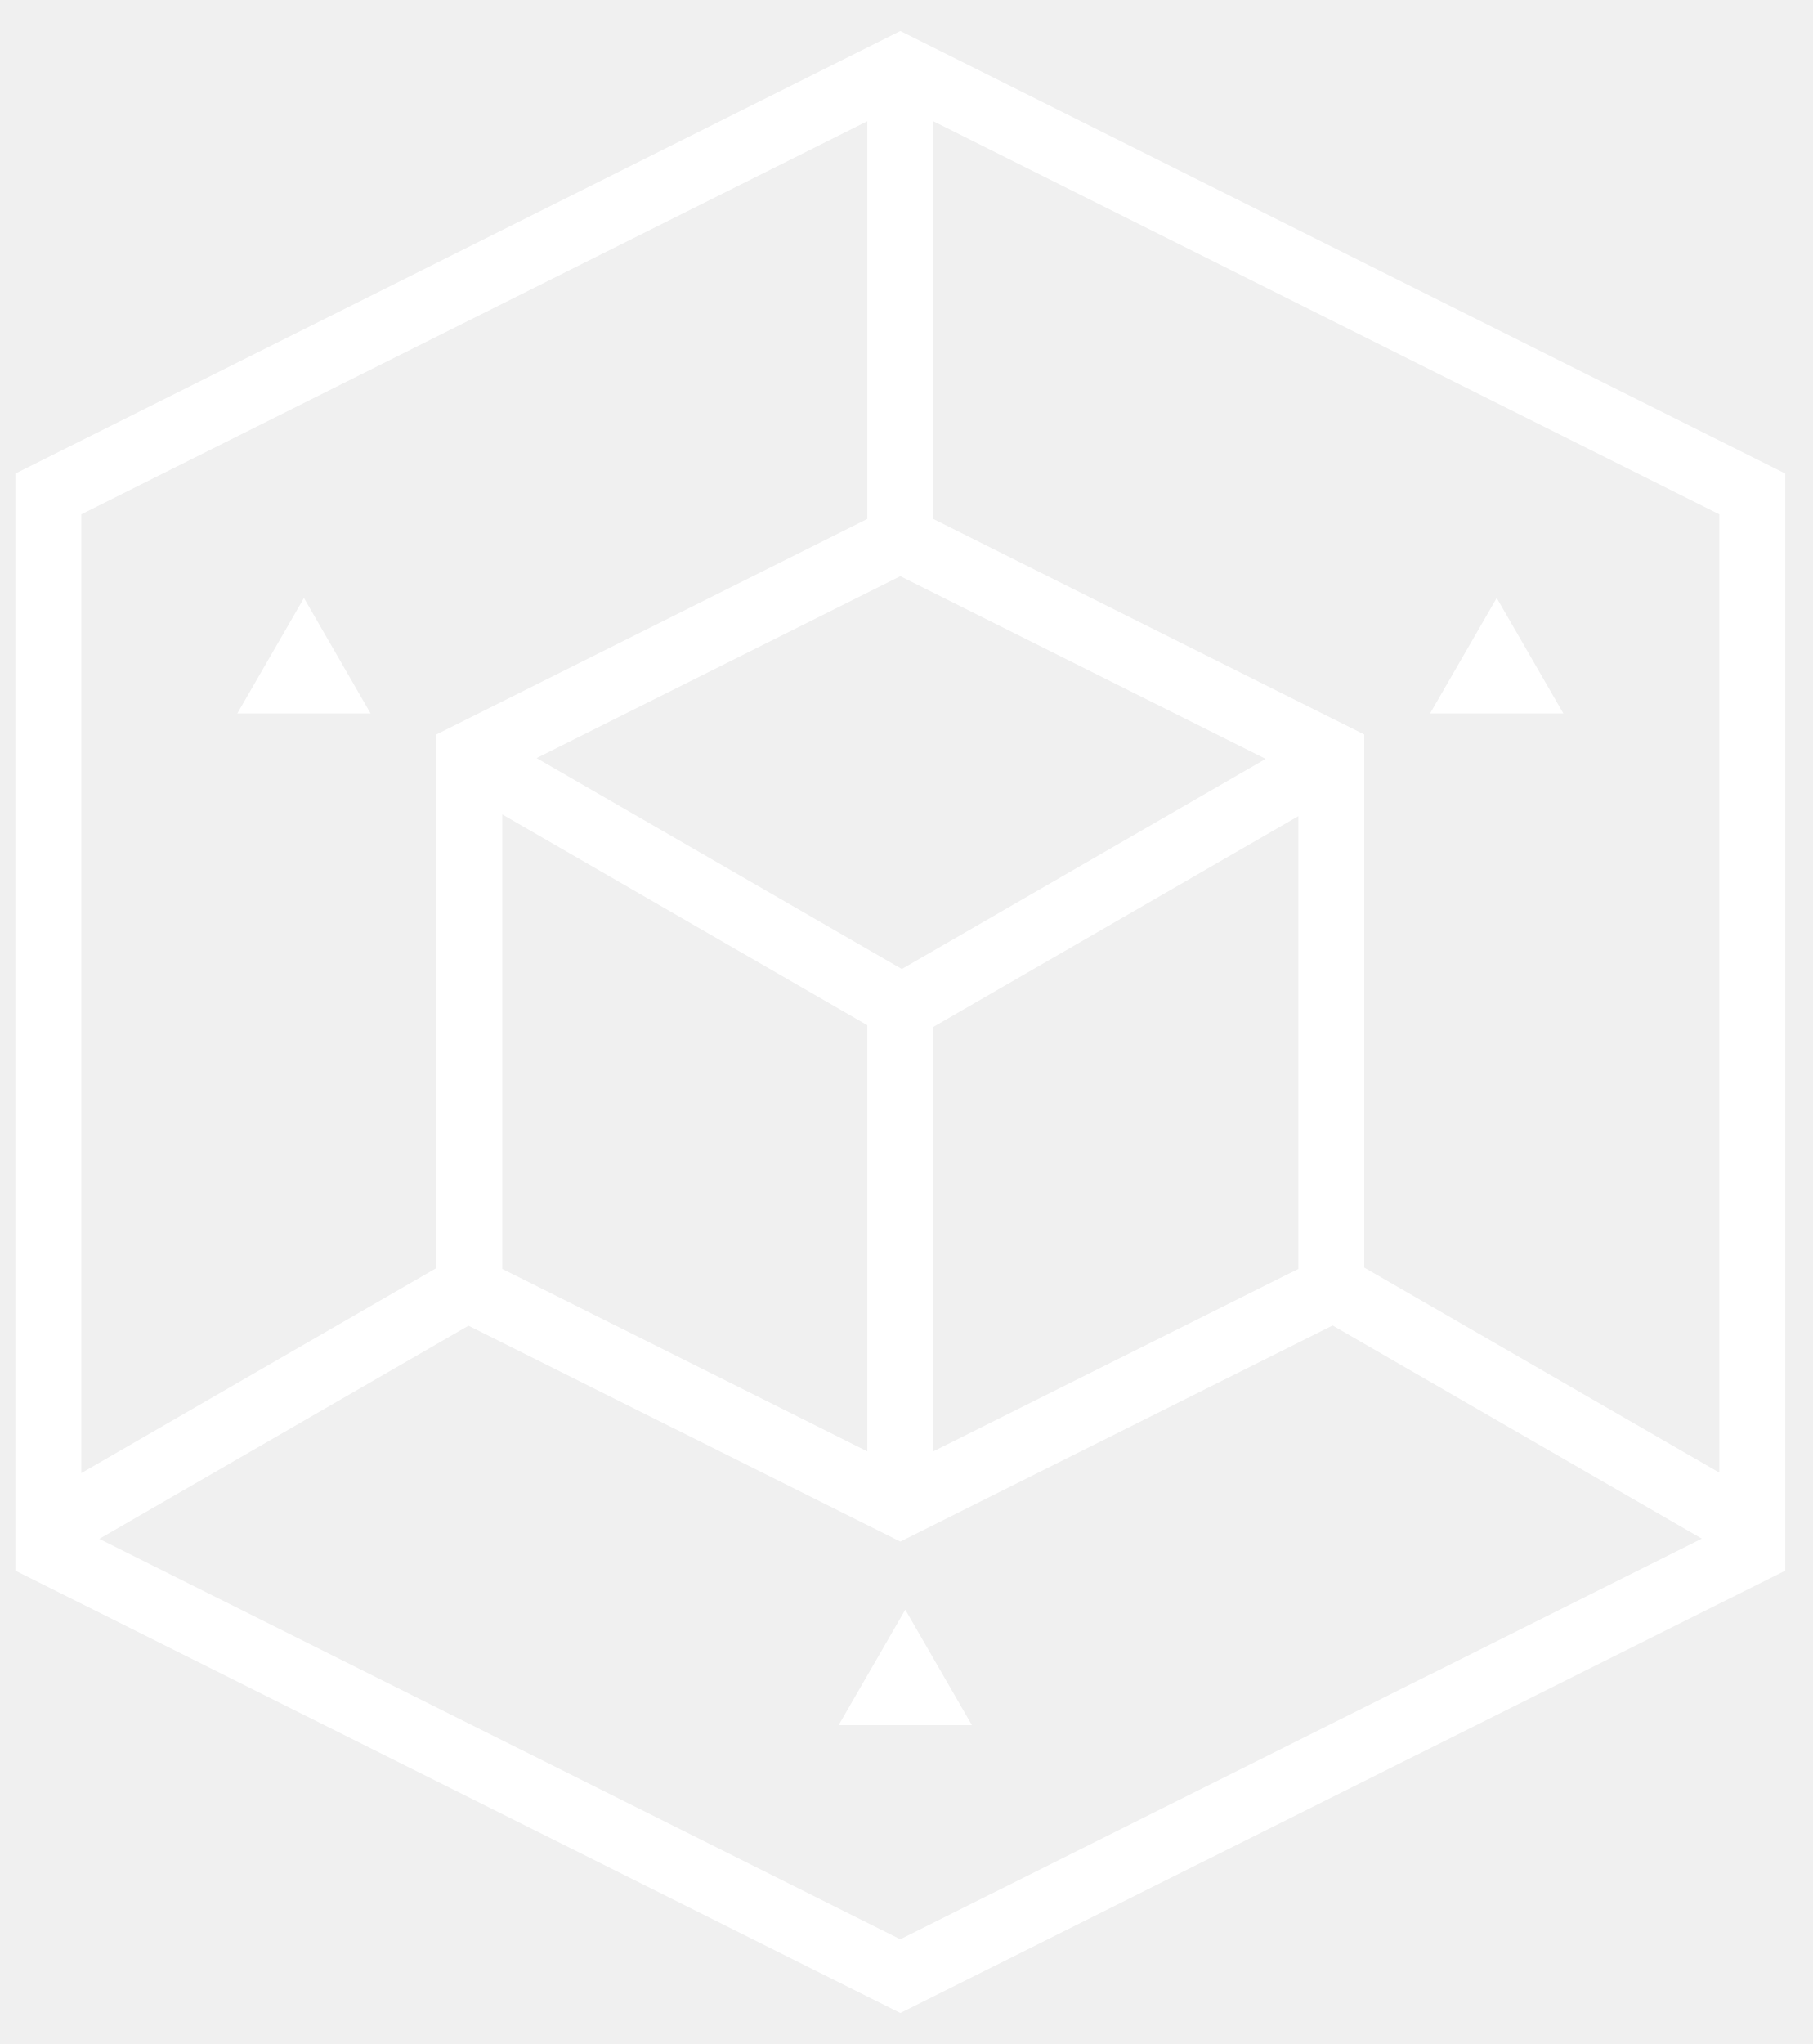
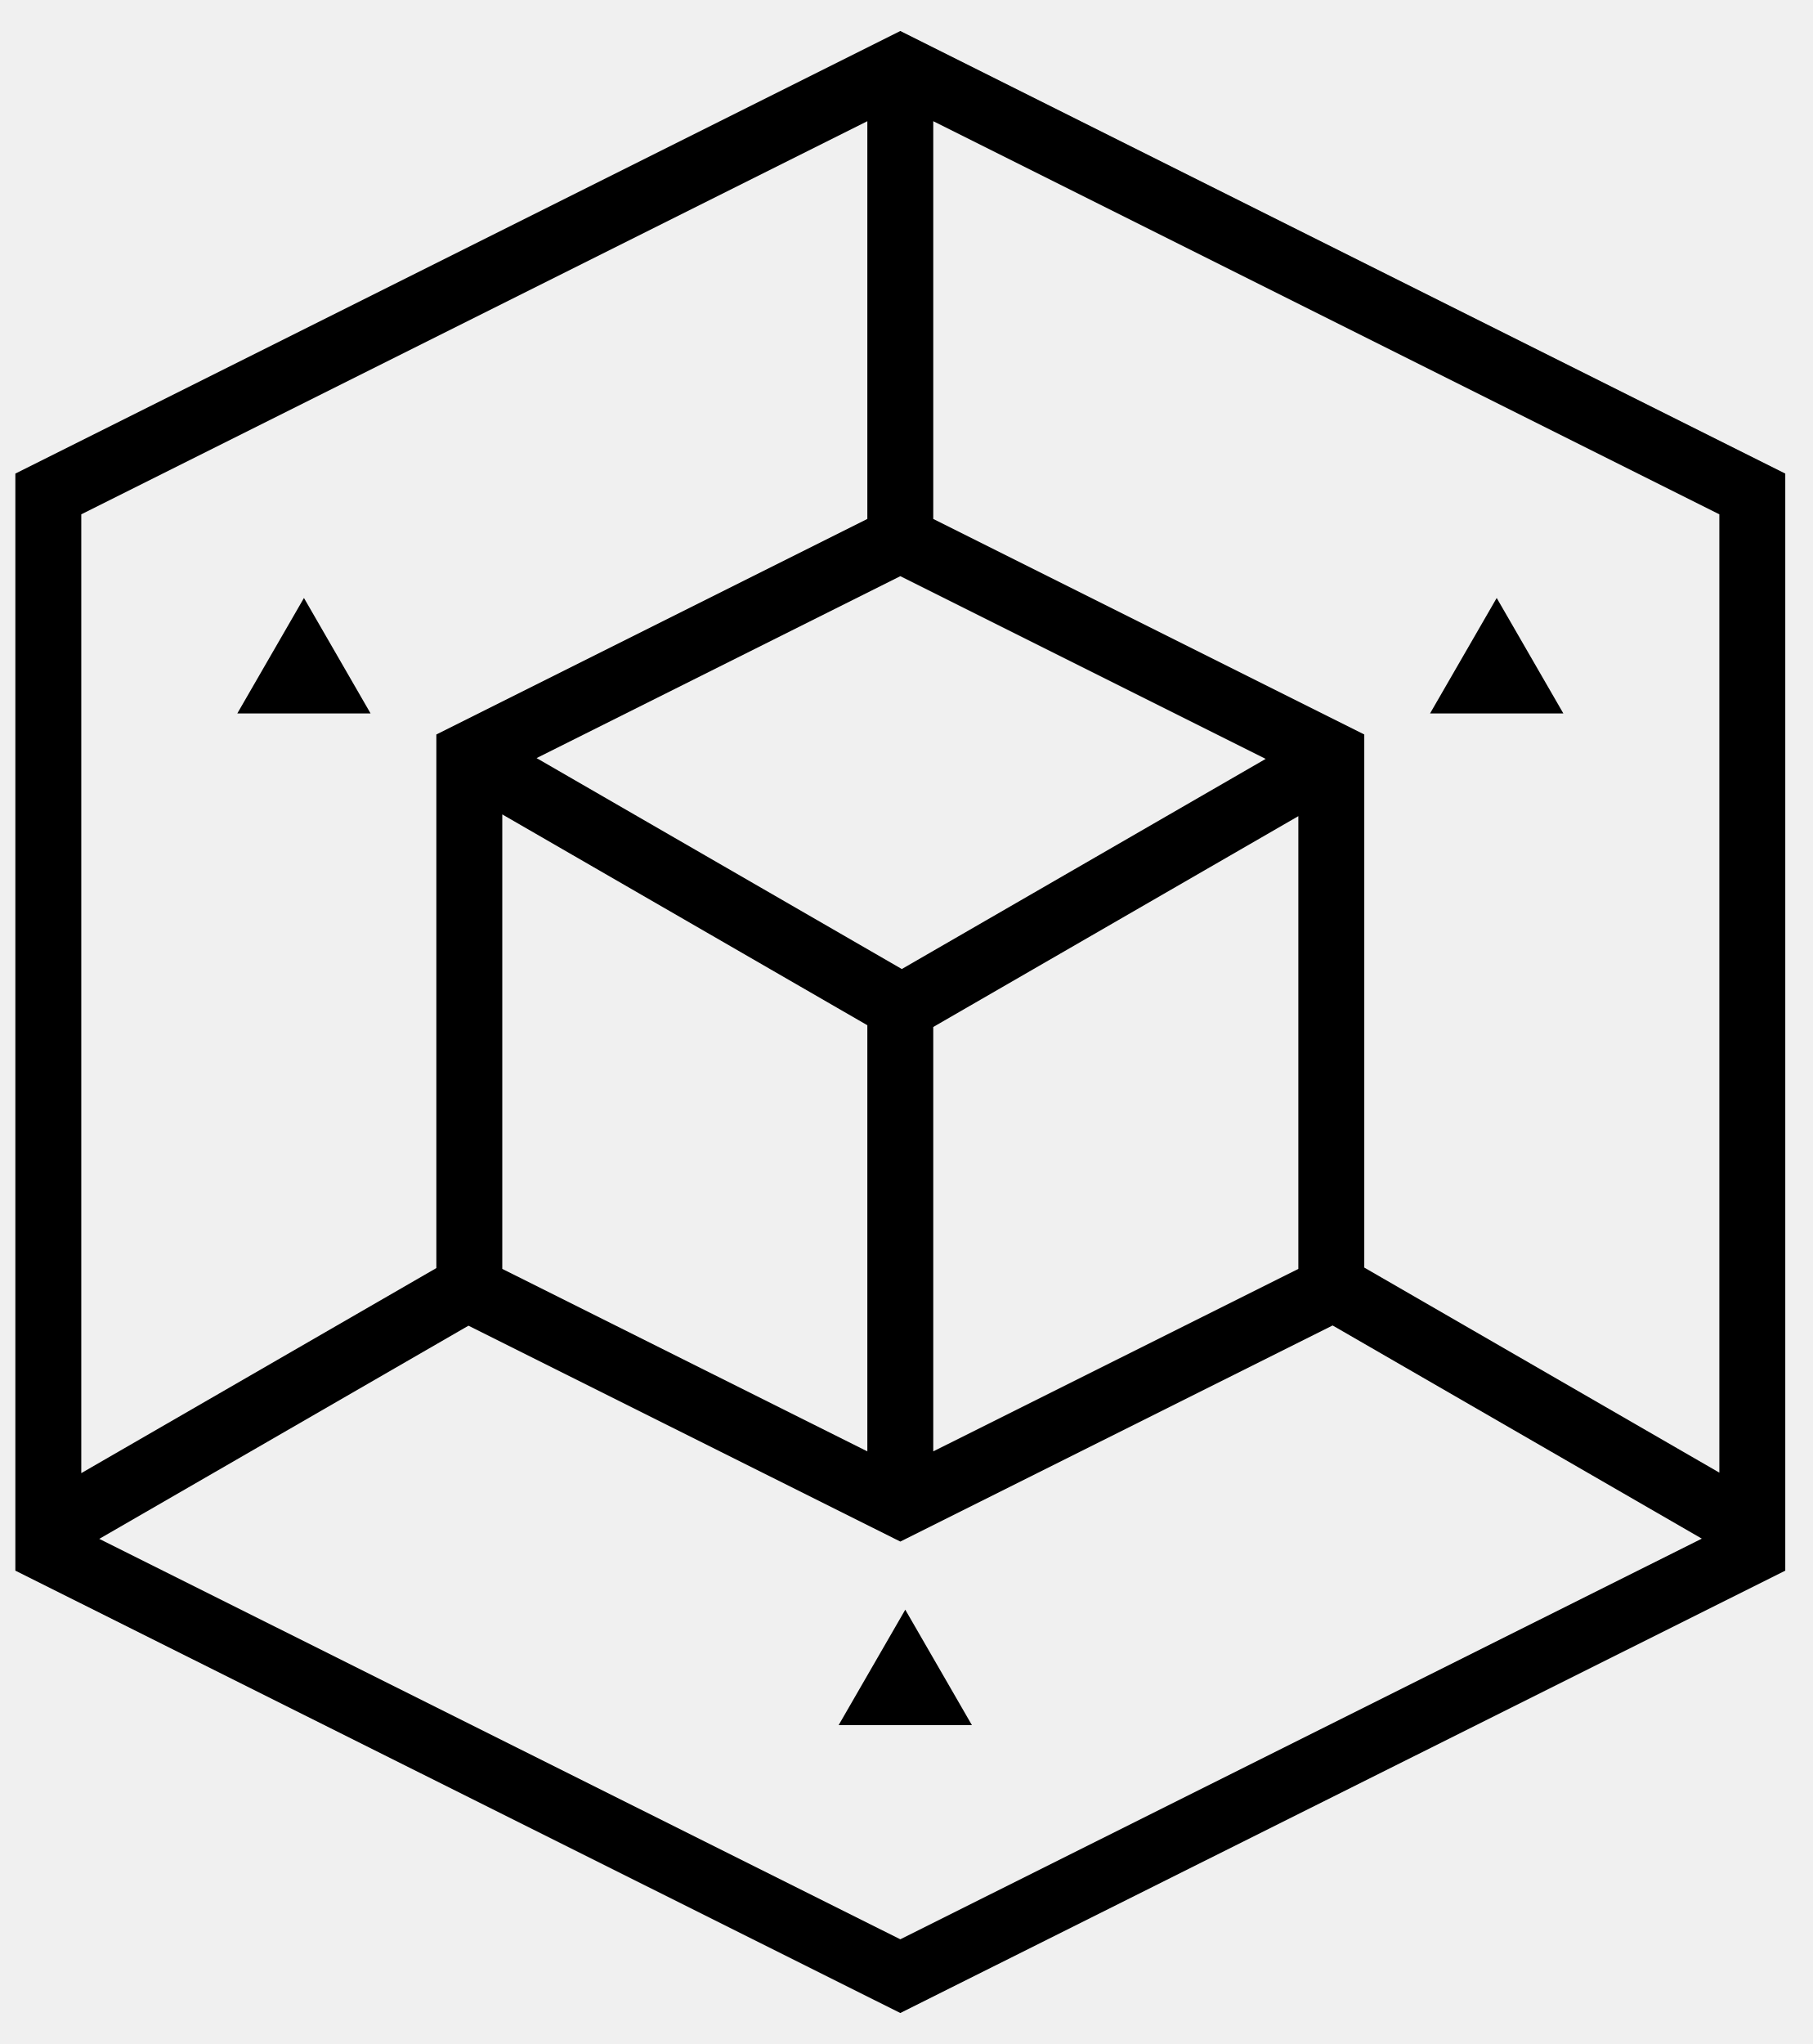
<svg xmlns="http://www.w3.org/2000/svg" width="55" height="62" viewBox="0 0 55 62" fill="none">
-   <path d="M9.222 18.138L7.2 21.64H11.243L9.222 18.138Z" fill="white" />
-   <path d="M27.466 48.826L29.488 52.328H25.444L27.466 48.826Z" fill="white" />
-   <path d="M43.388 21.64L45.41 18.138L47.432 21.64L43.388 21.64Z" fill="white" />
-   <path fill-rule="evenodd" clip-rule="evenodd" d="M27.315 0.94L0.466 14.365V47.642L27.315 61.06L54.165 47.642V14.365L27.315 0.94ZM2.466 15.601V44.684L13.239 38.464V22.279L26.315 15.741V3.676L2.466 15.601ZM27.315 58.824L3.012 46.678L14.213 40.212L27.316 46.76L40.432 40.205L51.633 46.671L27.315 58.824ZM52.165 44.669L41.392 38.449V22.279L28.315 15.741V3.676L52.165 15.601V44.669ZM15.239 24.703V38.489L26.315 44.024L26.315 31.098L15.239 24.703ZM27.361 29.393L38.401 23.019L27.316 17.477L16.28 22.995L27.361 29.393ZM28.315 31.151V44.024L39.392 38.489V24.756L28.315 31.151Z" fill="white" />
+   <path d="M9.222 18.138L7.2 21.64H11.243L9.222 18.138Z" fill="black" />
+   <path d="M27.466 48.826L29.488 52.328H25.444L27.466 48.826Z" fill="black" />
+   <path d="M43.388 21.64L45.41 18.138L47.432 21.64L43.388 21.64Z" fill="black" />
+   <path fill-rule="evenodd" clip-rule="evenodd" d="M27.315 0.94L0.466 14.365V47.642L27.315 61.06L54.165 47.642V14.365L27.315 0.94ZM2.466 15.601V44.684L13.239 38.464V22.279L26.315 15.741V3.676L2.466 15.601ZM27.315 58.824L3.012 46.678L14.213 40.212L27.316 46.76L40.432 40.205L51.633 46.671L27.315 58.824ZM52.165 44.669L41.392 38.449V22.279L28.315 15.741V3.676L52.165 15.601V44.669ZM15.239 24.703V38.489L26.315 44.024L26.315 31.098L15.239 24.703ZM27.361 29.393L38.401 23.019L27.316 17.477L16.28 22.995L27.361 29.393ZM28.315 31.151V44.024L39.392 38.489V24.756L28.315 31.151Z" fill="black" />
</svg>
